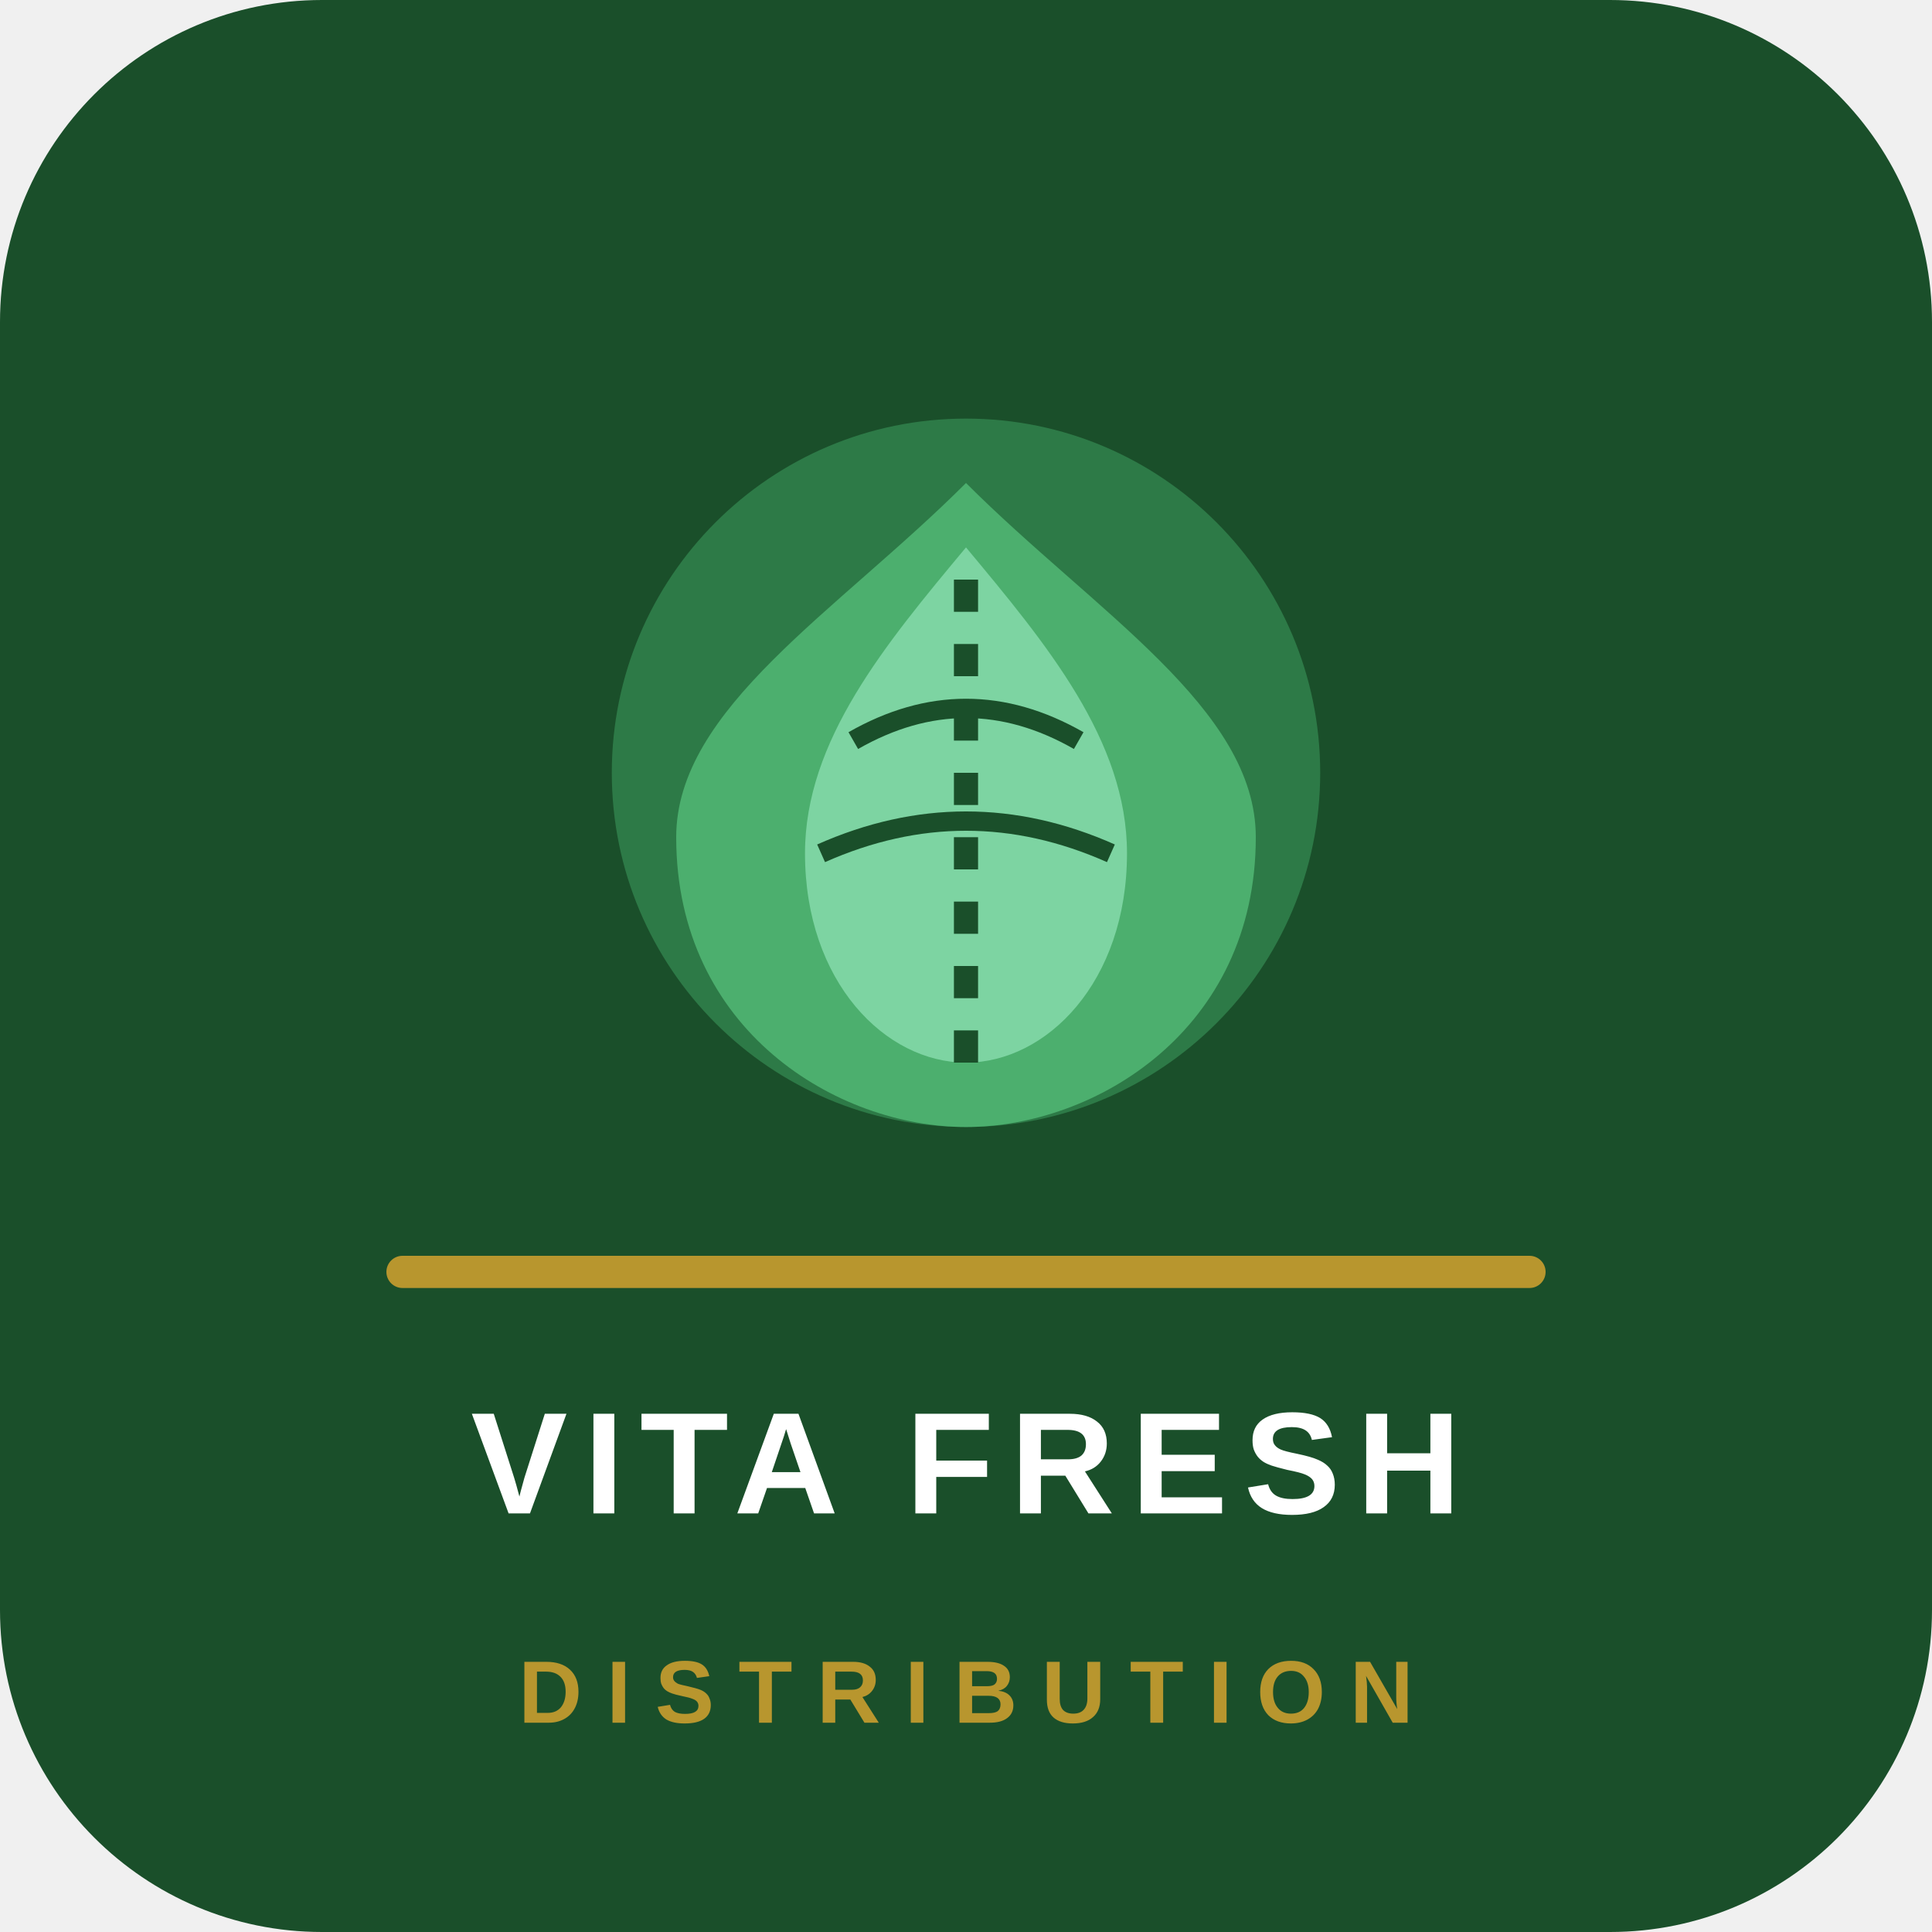
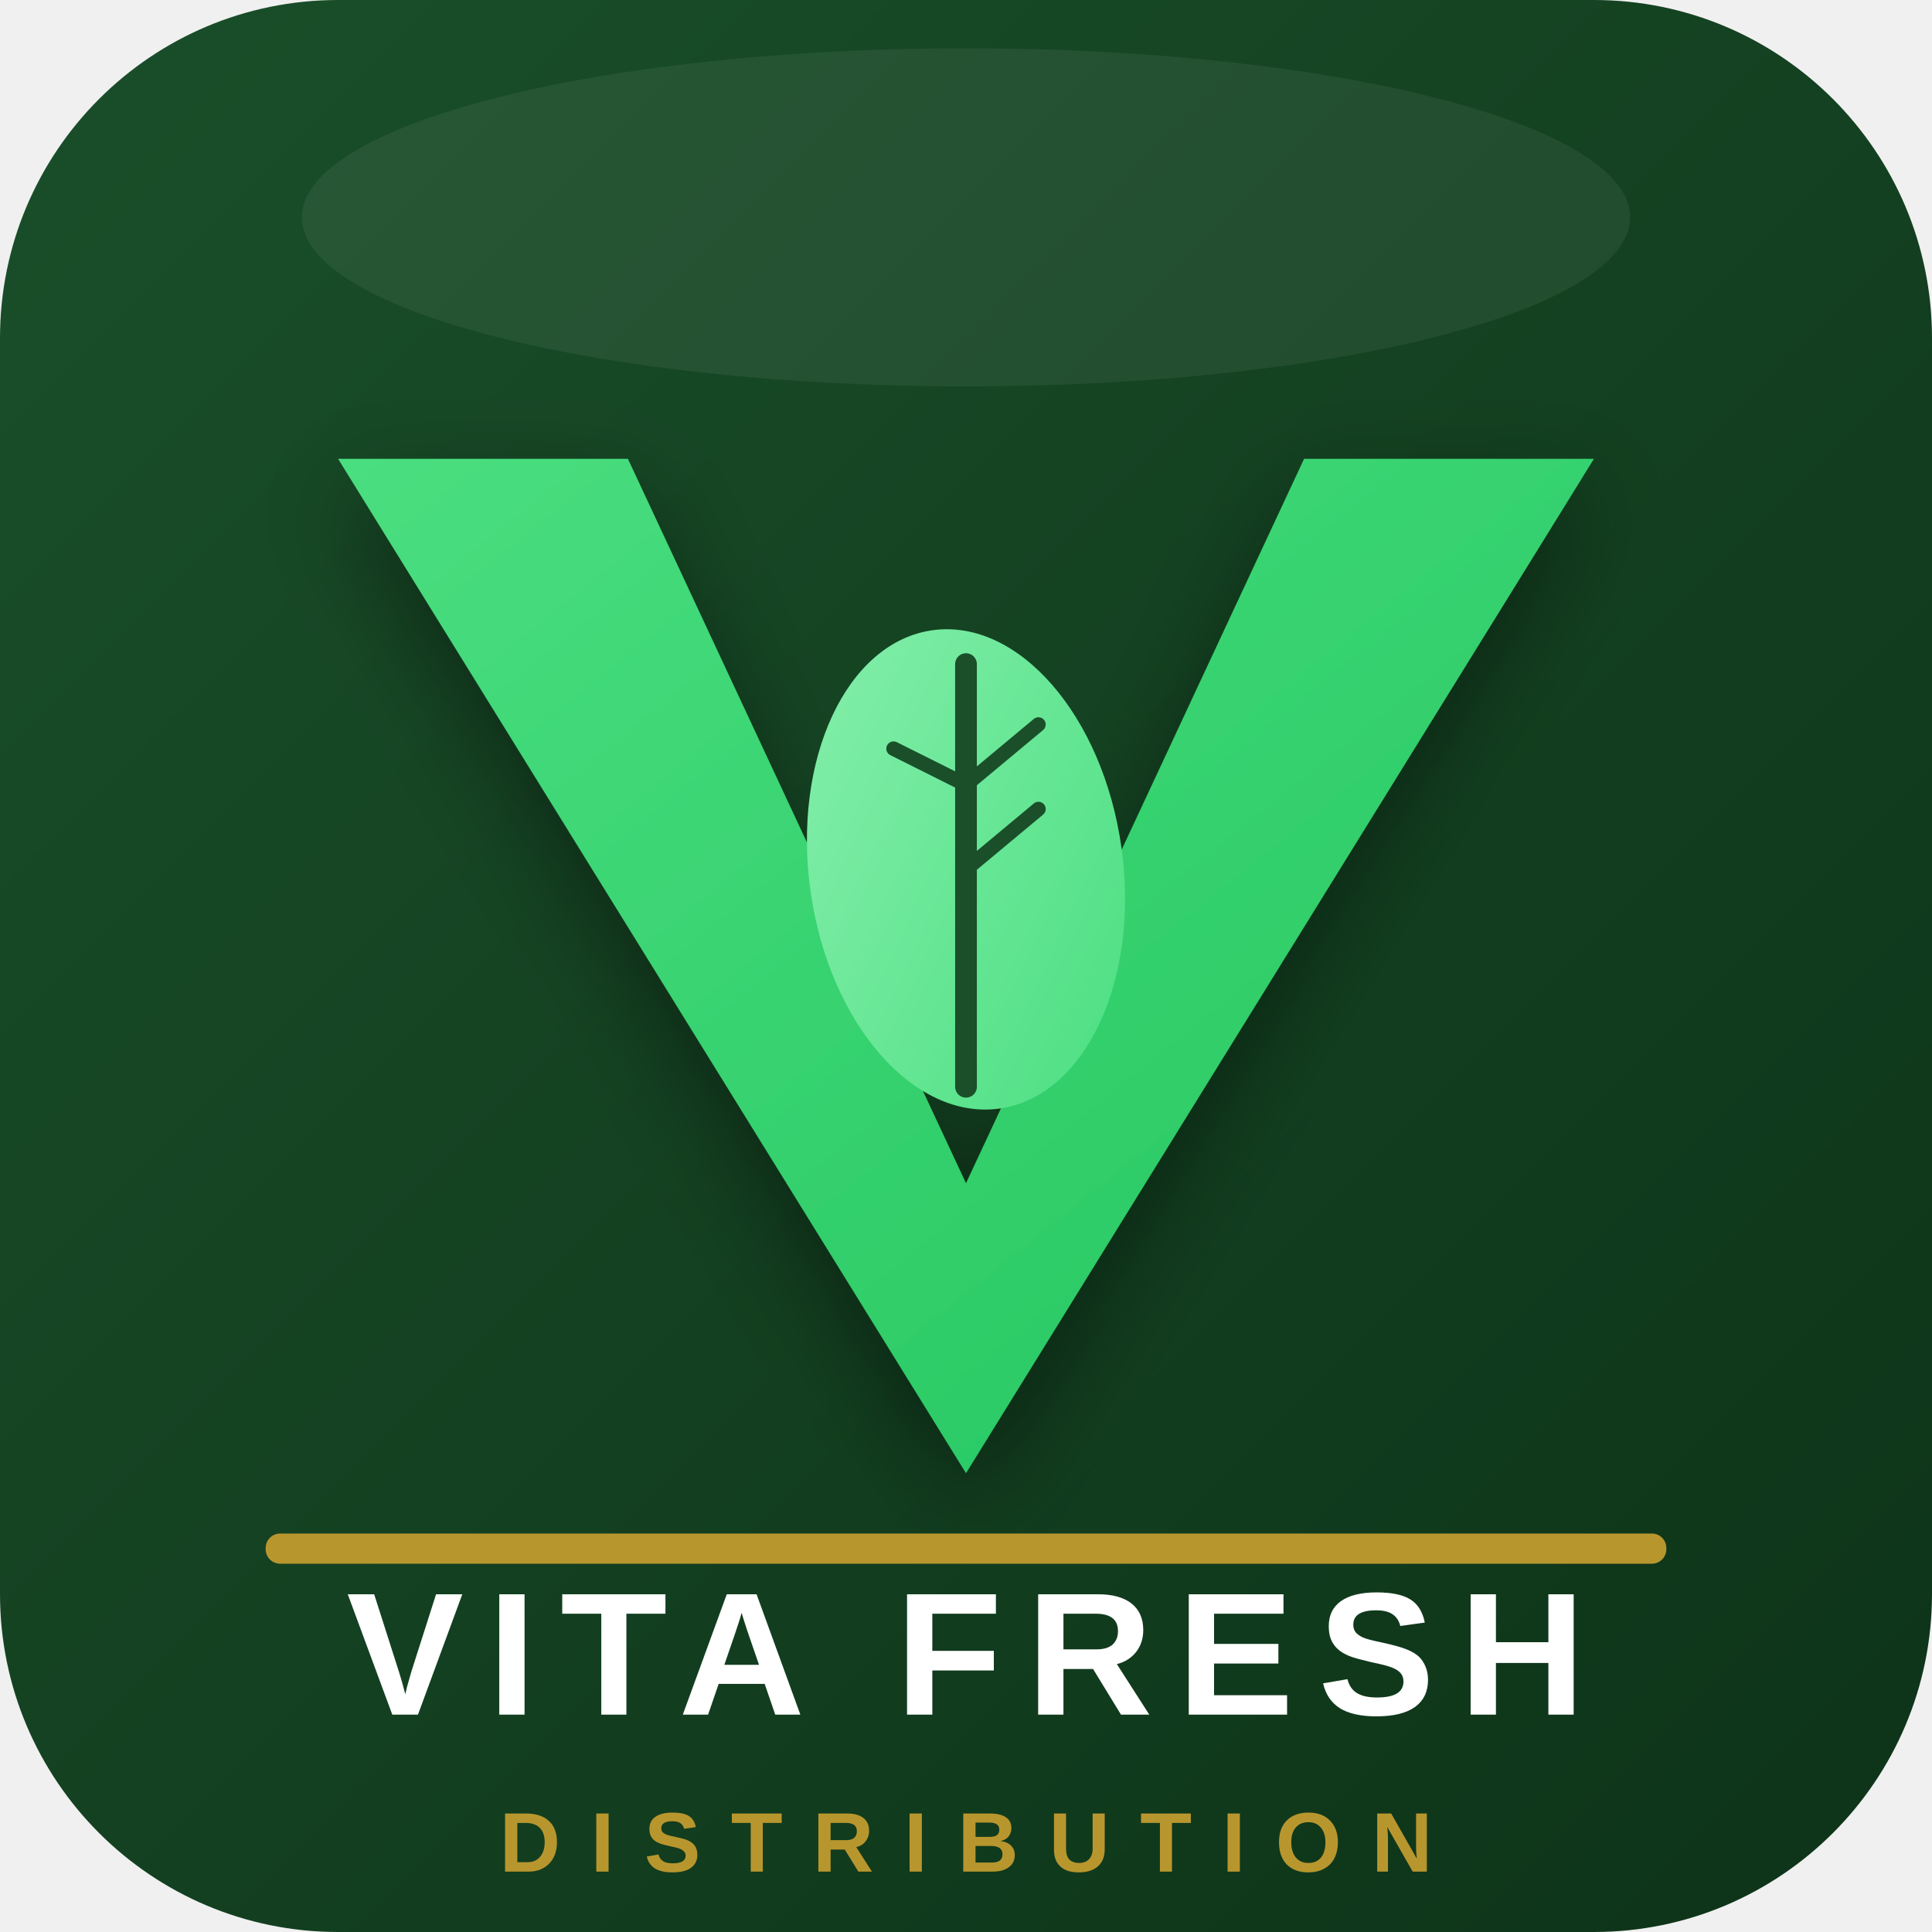
- <svg xmlns="http://www.w3.org/2000/svg" viewBox="0 0 120 120" width="120" height="120">
-   <rect width="120" height="120" rx="20" fill="#1a4f2a" />
-   <circle cx="60" cy="48" r="22" fill="#2d7a47" />
-   <path d="M60 30 C52 38 42 44 42 52 C42 64 52 70 60 70 C68 70 78 64 78 52 C78 44 68 38 60 30Z" fill="#4caf6e" />
-   <path d="M60 34 C55 40 50 46 50 53 C50 61 55 66 60 66 C65 66 70 61 70 53 C70 46 65 40 60 34Z" fill="#7dd4a2" />
-   <path d="M60 36 L60 66" stroke="#1a4f2a" stroke-width="1.5" stroke-dasharray="2,2" />
-   <path d="M53 46 Q60 42 67 46" stroke="#1a4f2a" stroke-width="1.2" fill="none" />
-   <path d="M51 53 Q60 49 69 53" stroke="#1a4f2a" stroke-width="1.2" fill="none" />
-   <rect x="24" y="78" width="72" height="2" rx="1" fill="#b8962e" />
-   <text x="60" y="94" font-family="Arial,sans-serif" font-size="9" font-weight="900" fill="#ffffff" text-anchor="middle" letter-spacing="1">VITA FRESH</text>
-   <text x="60" y="107" font-family="Arial,sans-serif" font-size="5.5" font-weight="600" fill="#b8962e" text-anchor="middle" letter-spacing="1.5">DISTRIBUTION</text>
+ <svg xmlns="http://www.w3.org/2000/svg" viewBox="0 0 160 160" width="160" height="160">
+   <defs>
+     <linearGradient id="bg" x1="0%" y1="0%" x2="100%" y2="100%">
+       <stop offset="0%" stop-color="#1a4f2a" />
+       <stop offset="100%" stop-color="#0d3318" />
+     </linearGradient>
+     <linearGradient id="vGrad" x1="0%" y1="0%" x2="100%" y2="100%">
+       <stop offset="0%" stop-color="#4ade80" />
+       <stop offset="100%" stop-color="#22c55e" />
+     </linearGradient>
+     <linearGradient id="leafGrad" x1="0%" y1="0%" x2="100%" y2="100%">
+       <stop offset="0%" stop-color="#86efac" />
+       <stop offset="100%" stop-color="#4ade80" />
+     </linearGradient>
+     <filter id="shadow" x="-20%" y="-20%" width="140%" height="140%">
+       <feDropShadow dx="0" dy="3" stdDeviation="4" flood-color="rgba(0,0,0,0.4)" />
+     </filter>
+   </defs>
+   <rect width="160" height="160" rx="28" fill="url(#bg)" />
+   <ellipse cx="80" cy="18" rx="55" ry="14" fill="rgba(255,255,255,0.06)" />
+   <polygon points="28,38 52,38 80,98 108,38 132,38 80,122" fill="url(#vGrad)" filter="url(#shadow)" />
+   <ellipse cx="80" cy="72" rx="13" ry="20" fill="url(#leafGrad)" transform="rotate(-8,80,72)" />
+   <line x1="80" y1="55" x2="80" y2="90" stroke="#1a4f2a" stroke-width="1.8" stroke-linecap="round" />
+   <line x1="80" y1="65" x2="86" y2="60" stroke="#1a4f2a" stroke-width="1.2" stroke-linecap="round" />
+   <line x1="80" y1="72" x2="86" y2="67" stroke="#1a4f2a" stroke-width="1.2" stroke-linecap="round" />
+   <line x1="80" y1="65" x2="74" y2="62" stroke="#1a4f2a" stroke-width="1.2" stroke-linecap="round" />
+   <rect x="22" y="127" width="116" height="2.5" rx="1.2" fill="#b8962e" />
+   <text x="80" y="142" font-family="Arial Black,Arial,sans-serif" font-size="14.5" font-weight="900" fill="#ffffff" text-anchor="middle" letter-spacing="2">VITA FRESH</text>
+   <text x="80" y="155" font-family="Arial,sans-serif" font-size="7" font-weight="600" fill="#b8962e" text-anchor="middle" letter-spacing="2.5">DISTRIBUTION</text>
</svg>
